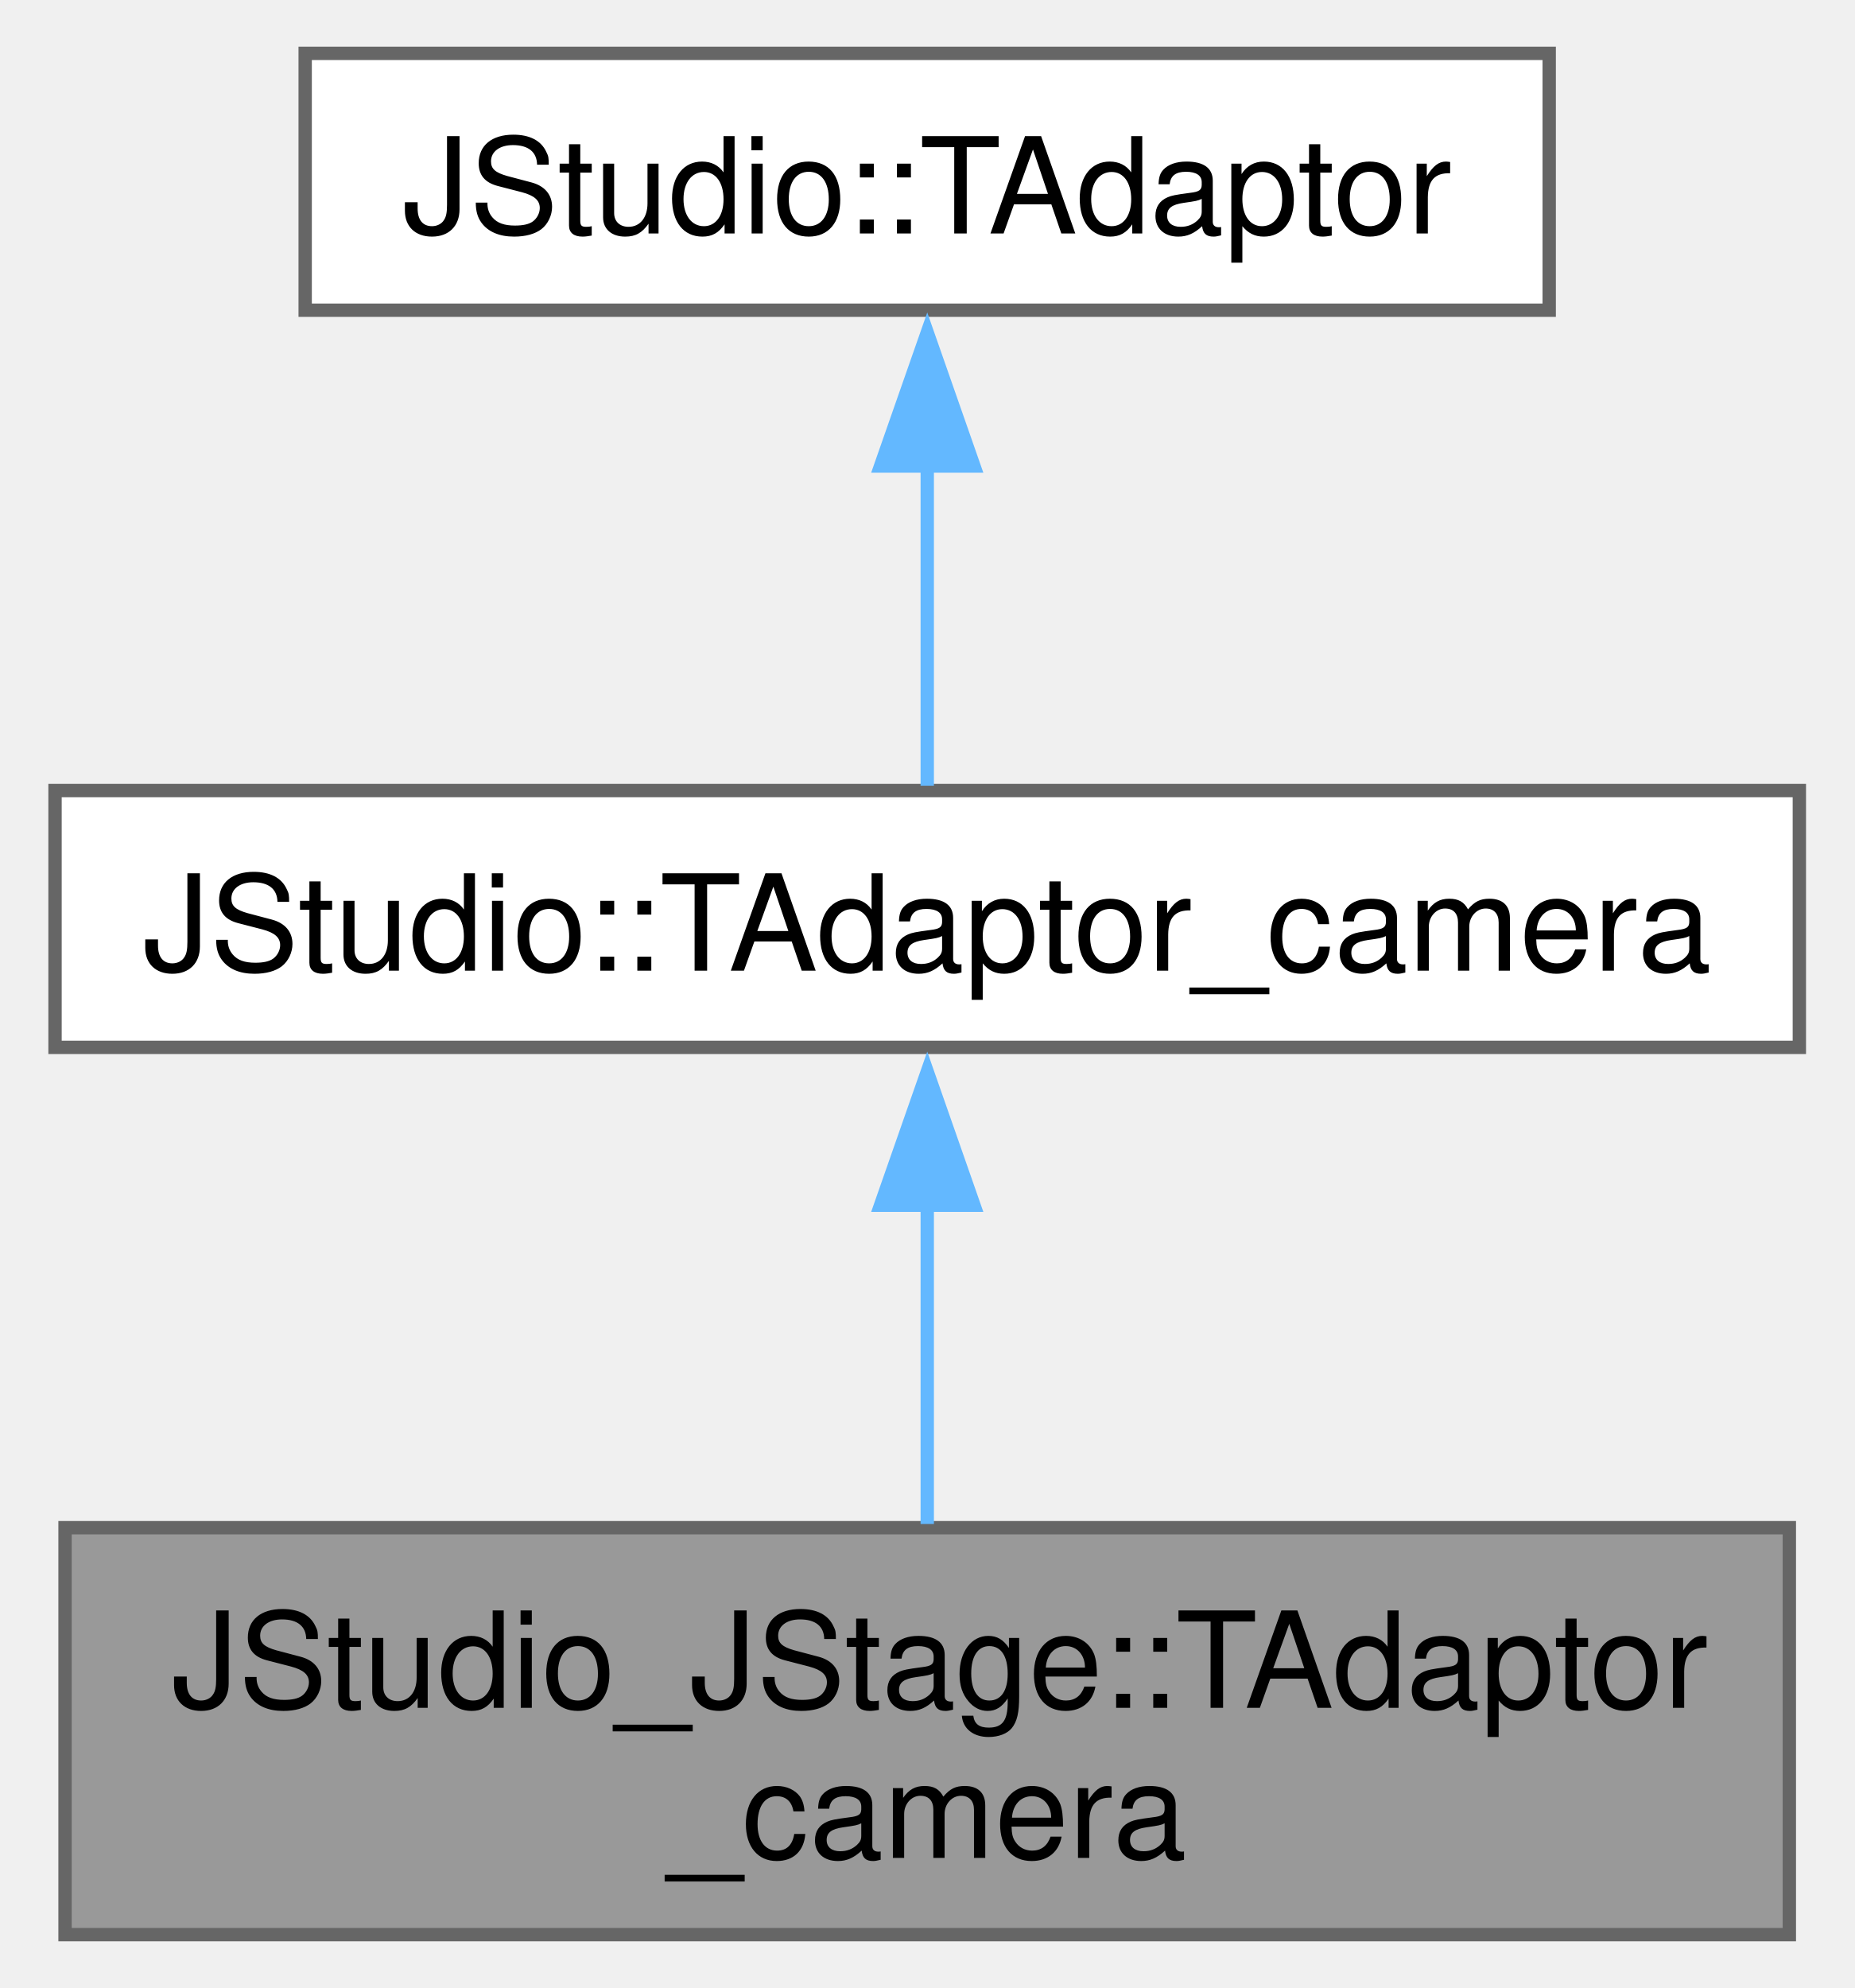
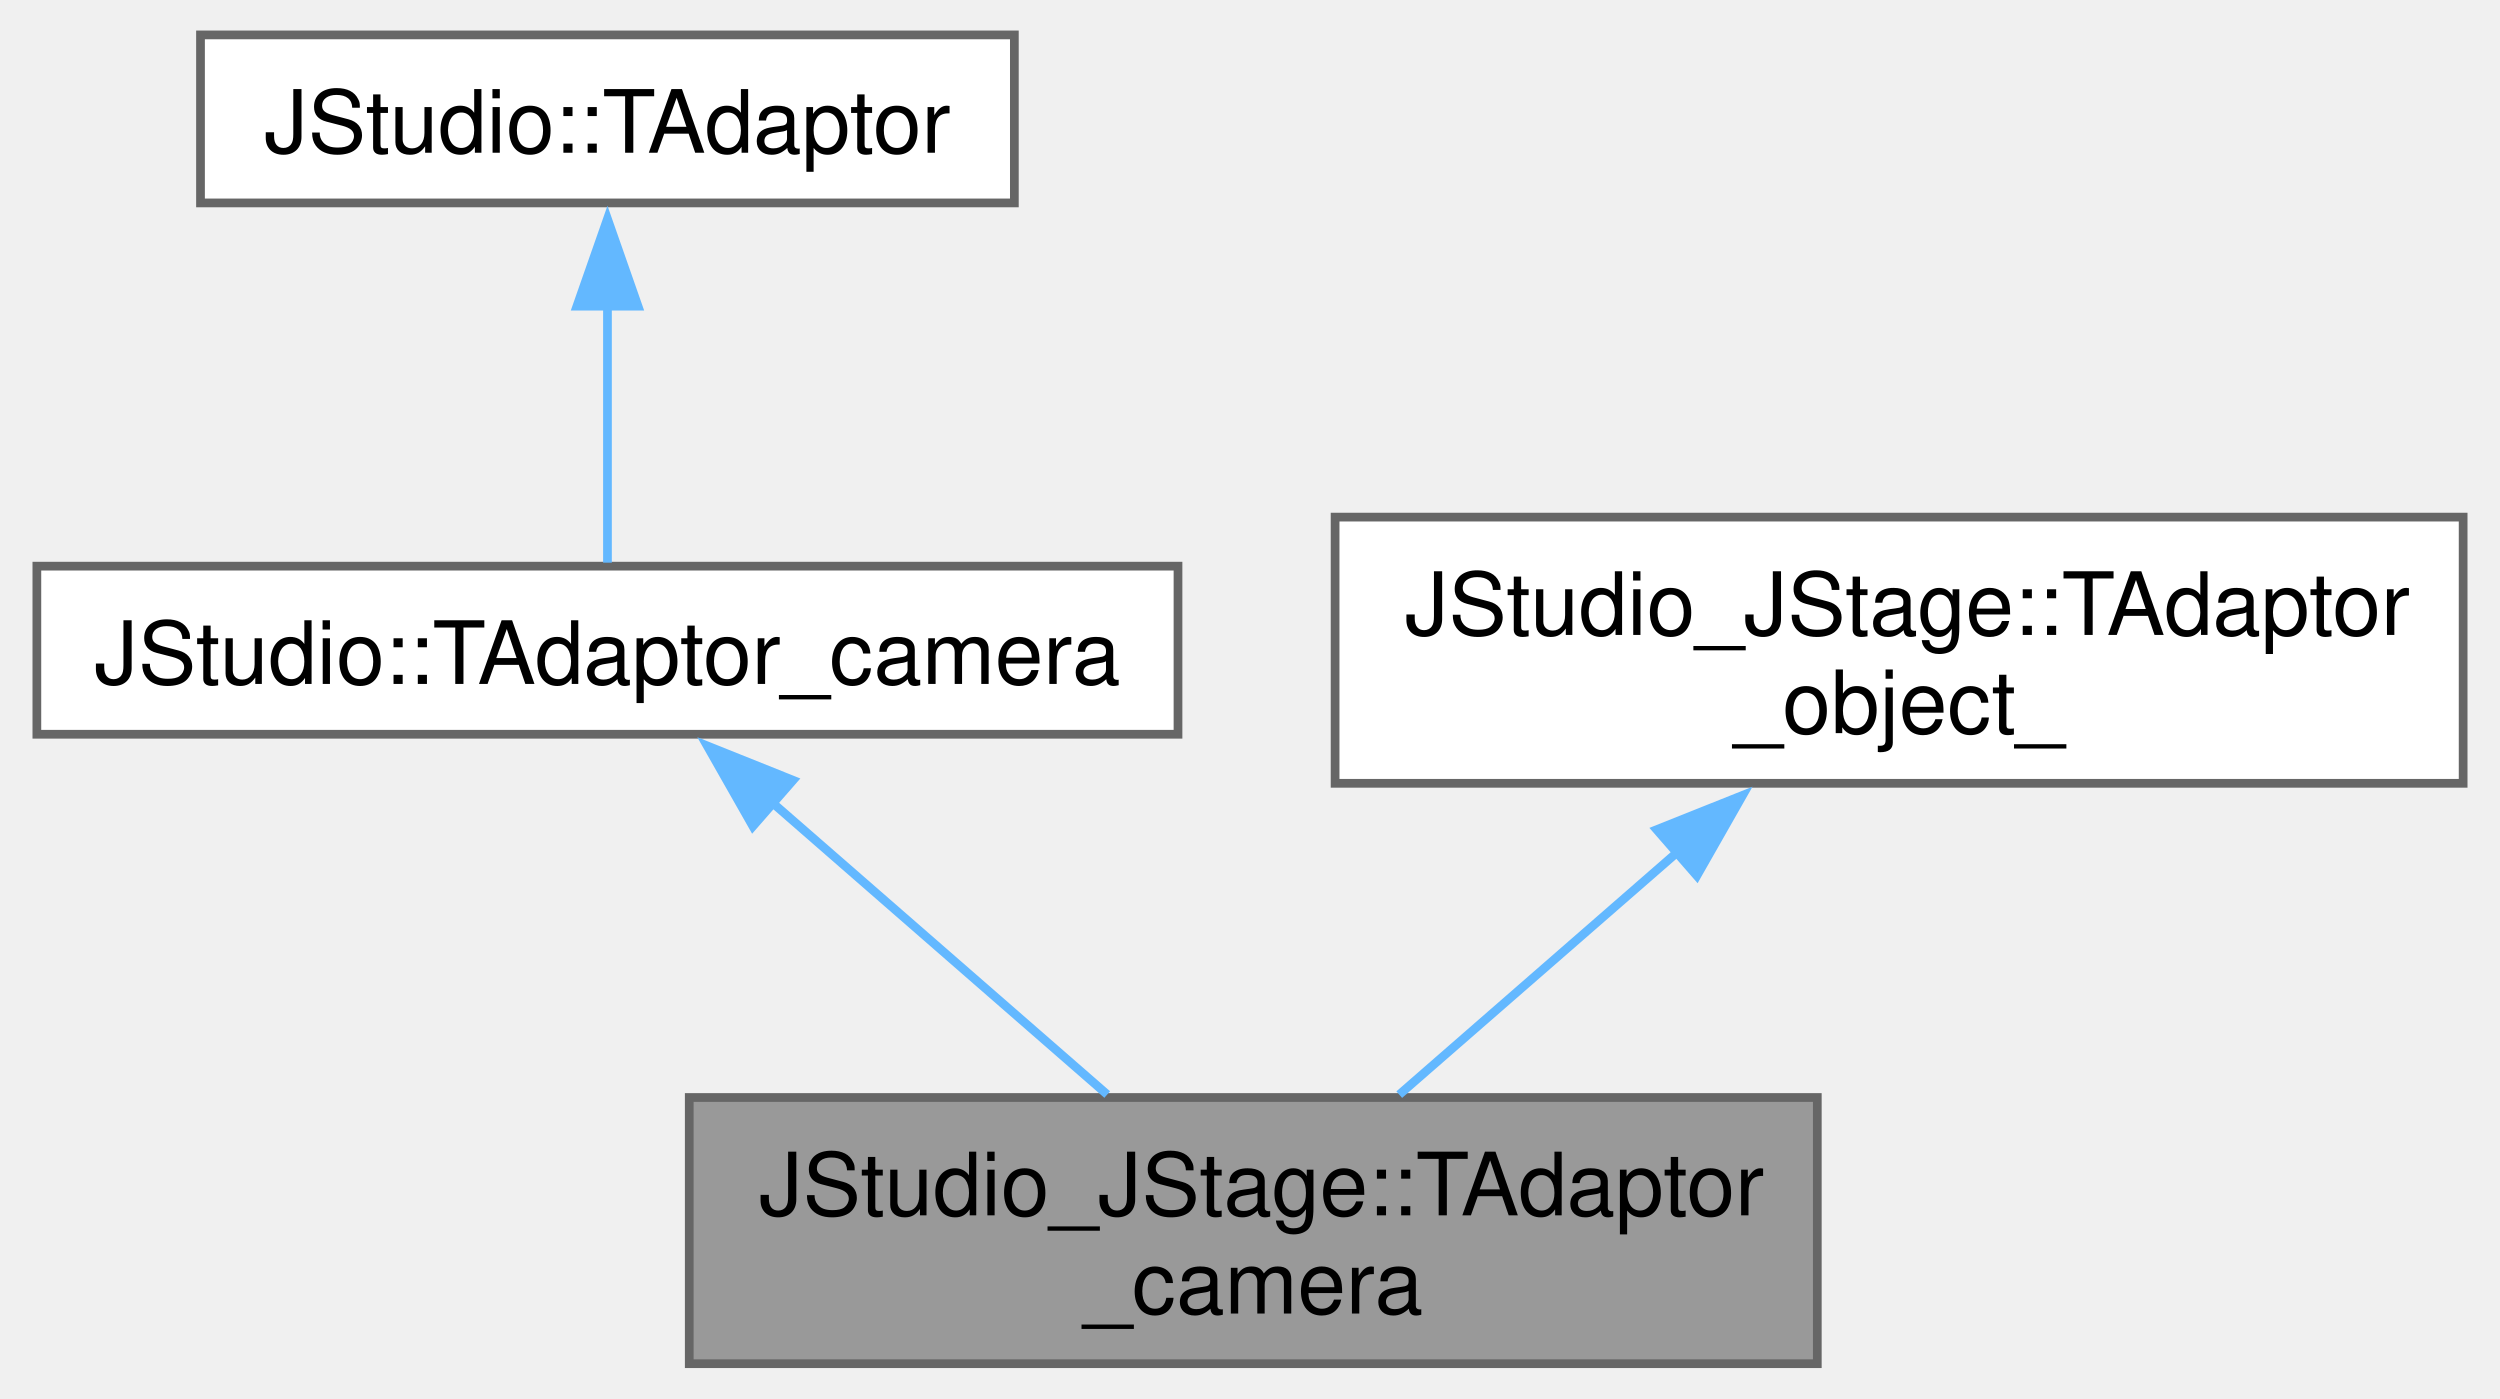
- <svg xmlns="http://www.w3.org/2000/svg" xmlns:xlink="http://www.w3.org/1999/xlink" width="139pt" height="149pt" viewBox="0.00 0.00 138.75 149.00">
-   <g id="graph0" class="graph" transform="scale(1 1) rotate(0) translate(4 145)">
+ <svg xmlns="http://www.w3.org/2000/svg" xmlns:xlink="http://www.w3.org/1999/xlink" width="286pt" height="160pt" viewBox="0.00 0.00 286.00 160.25">
+   <g id="graph0" class="graph" transform="scale(1 1) rotate(0) translate(4 156.25)">
    <g id="Node000001" class="node">
      <g id="a_Node000001">
        <a xlink:title=" ">
-           <polygon fill="#999999" stroke="#666666" points="130,-30.5 0.75,-30.5 0.75,0 130,0 130,-30.5" />
-           <text text-anchor="start" x="8.75" y="-17" font-family="Helvetica,sans-Serif" font-size="10.00">JStudio_JStage::TAdaptor</text>
-           <text text-anchor="middle" x="65.38" y="-5.75" font-family="Helvetica,sans-Serif" font-size="10.00">_camera</text>
+           <polygon fill="#999999" stroke="#666666" points="204,-30.5 74.75,-30.5 74.75,0 204,0 204,-30.5" />
+           <text text-anchor="start" x="82.75" y="-17" font-family="Helvetica,sans-Serif" font-size="10.00">JStudio_JStage::TAdaptor</text>
+           <text text-anchor="middle" x="139.38" y="-5.75" font-family="Helvetica,sans-Serif" font-size="10.00">_camera</text>
        </a>
      </g>
    </g>
    <g id="Node000002" class="node">
      <g id="a_Node000002">
        <a xlink:href="structJStudio_1_1TAdaptor__camera.html" target="_top" xlink:title=" ">
-           <polygon fill="white" stroke="#666666" points="130.75,-85.75 0,-85.75 0,-66.5 130.75,-66.5 130.75,-85.75" />
-           <text text-anchor="middle" x="65.38" y="-72.25" font-family="Helvetica,sans-Serif" font-size="10.00">JStudio::TAdaptor_camera</text>
+           <polygon fill="white" stroke="#666666" points="130.75,-91.38 0,-91.38 0,-72.12 130.75,-72.12 130.75,-91.38" />
+           <text text-anchor="middle" x="65.38" y="-77.88" font-family="Helvetica,sans-Serif" font-size="10.00">JStudio::TAdaptor_camera</text>
        </a>
      </g>
    </g>
    <g id="edge1_Node000001_Node000002" class="edge">
      <g id="a_edge1_Node000001_Node000002">
        <a xlink:title=" ">
-           <path fill="none" stroke="#63b8ff" d="M65.38,-54.92C65.38,-46.99 65.38,-38.06 65.38,-30.78" />
-           <polygon fill="#63b8ff" stroke="#63b8ff" points="61.88,-54.67 65.38,-64.67 68.88,-54.67 61.88,-54.67" />
+           <path fill="none" stroke="#63b8ff" d="M84.32,-64.24C96.15,-53.92 111.25,-40.77 122.64,-30.84" />
+           <polygon fill="#63b8ff" stroke="#63b8ff" points="82.04,-61.58 76.81,-70.79 86.64,-66.85 82.04,-61.58" />
        </a>
      </g>
    </g>
    <g id="Node000003" class="node">
      <g id="a_Node000003">
        <a xlink:href="structJStudio_1_1TAdaptor.html" target="_top" xlink:title=" ">
-           <polygon fill="white" stroke="#666666" points="112,-141 18.75,-141 18.75,-121.75 112,-121.75 112,-141" />
-           <text text-anchor="middle" x="65.38" y="-127.5" font-family="Helvetica,sans-Serif" font-size="10.00">JStudio::TAdaptor</text>
+           <polygon fill="white" stroke="#666666" points="112,-152.25 18.75,-152.25 18.75,-133 112,-133 112,-152.25" />
+           <text text-anchor="middle" x="65.38" y="-138.75" font-family="Helvetica,sans-Serif" font-size="10.00">JStudio::TAdaptor</text>
        </a>
      </g>
    </g>
    <g id="edge2_Node000002_Node000003" class="edge">
      <g id="a_edge2_Node000002_Node000003">
        <a xlink:title=" ">
-           <path fill="none" stroke="#63b8ff" d="M65.38,-110.13C65.38,-101.84 65.38,-92.67 65.38,-86.11" />
-           <polygon fill="#63b8ff" stroke="#63b8ff" points="61.88,-110.07 65.38,-120.07 68.88,-110.07 61.88,-110.07" />
+           <path fill="none" stroke="#63b8ff" d="M65.38,-121.2C65.38,-111.17 65.38,-99.58 65.38,-91.78" />
+           <polygon fill="#63b8ff" stroke="#63b8ff" points="61.88,-121.17 65.38,-131.17 68.88,-121.17 61.88,-121.17" />
+         </a>
+       </g>
+     </g>
+     <g id="Node000004" class="node">
+       <g id="a_Node000004">
+         <a xlink:href="structJStudio__JStage_1_1TAdaptor__object__.html" target="_top" xlink:title=" ">
+           <polygon fill="white" stroke="#666666" points="278,-97 148.75,-97 148.75,-66.5 278,-66.5 278,-97" />
+           <text text-anchor="start" x="156.75" y="-83.5" font-family="Helvetica,sans-Serif" font-size="10.00">JStudio_JStage::TAdaptor</text>
+           <text text-anchor="middle" x="213.38" y="-72.25" font-family="Helvetica,sans-Serif" font-size="10.00">_object_</text>
+         </a>
+       </g>
+     </g>
+     <g id="edge3_Node000001_Node000004" class="edge">
+       <g id="a_edge3_Node000001_Node000004">
+         <a xlink:title=" ">
+           <path fill="none" stroke="#63b8ff" d="M188.12,-58.74C177.55,-49.53 165.55,-39.06 156.1,-30.83" />
+           <polygon fill="#63b8ff" stroke="#63b8ff" points="185.6,-61.19 195.44,-65.12 190.2,-55.91 185.6,-61.19" />
        </a>
      </g>
    </g>
  </g>
</svg>
